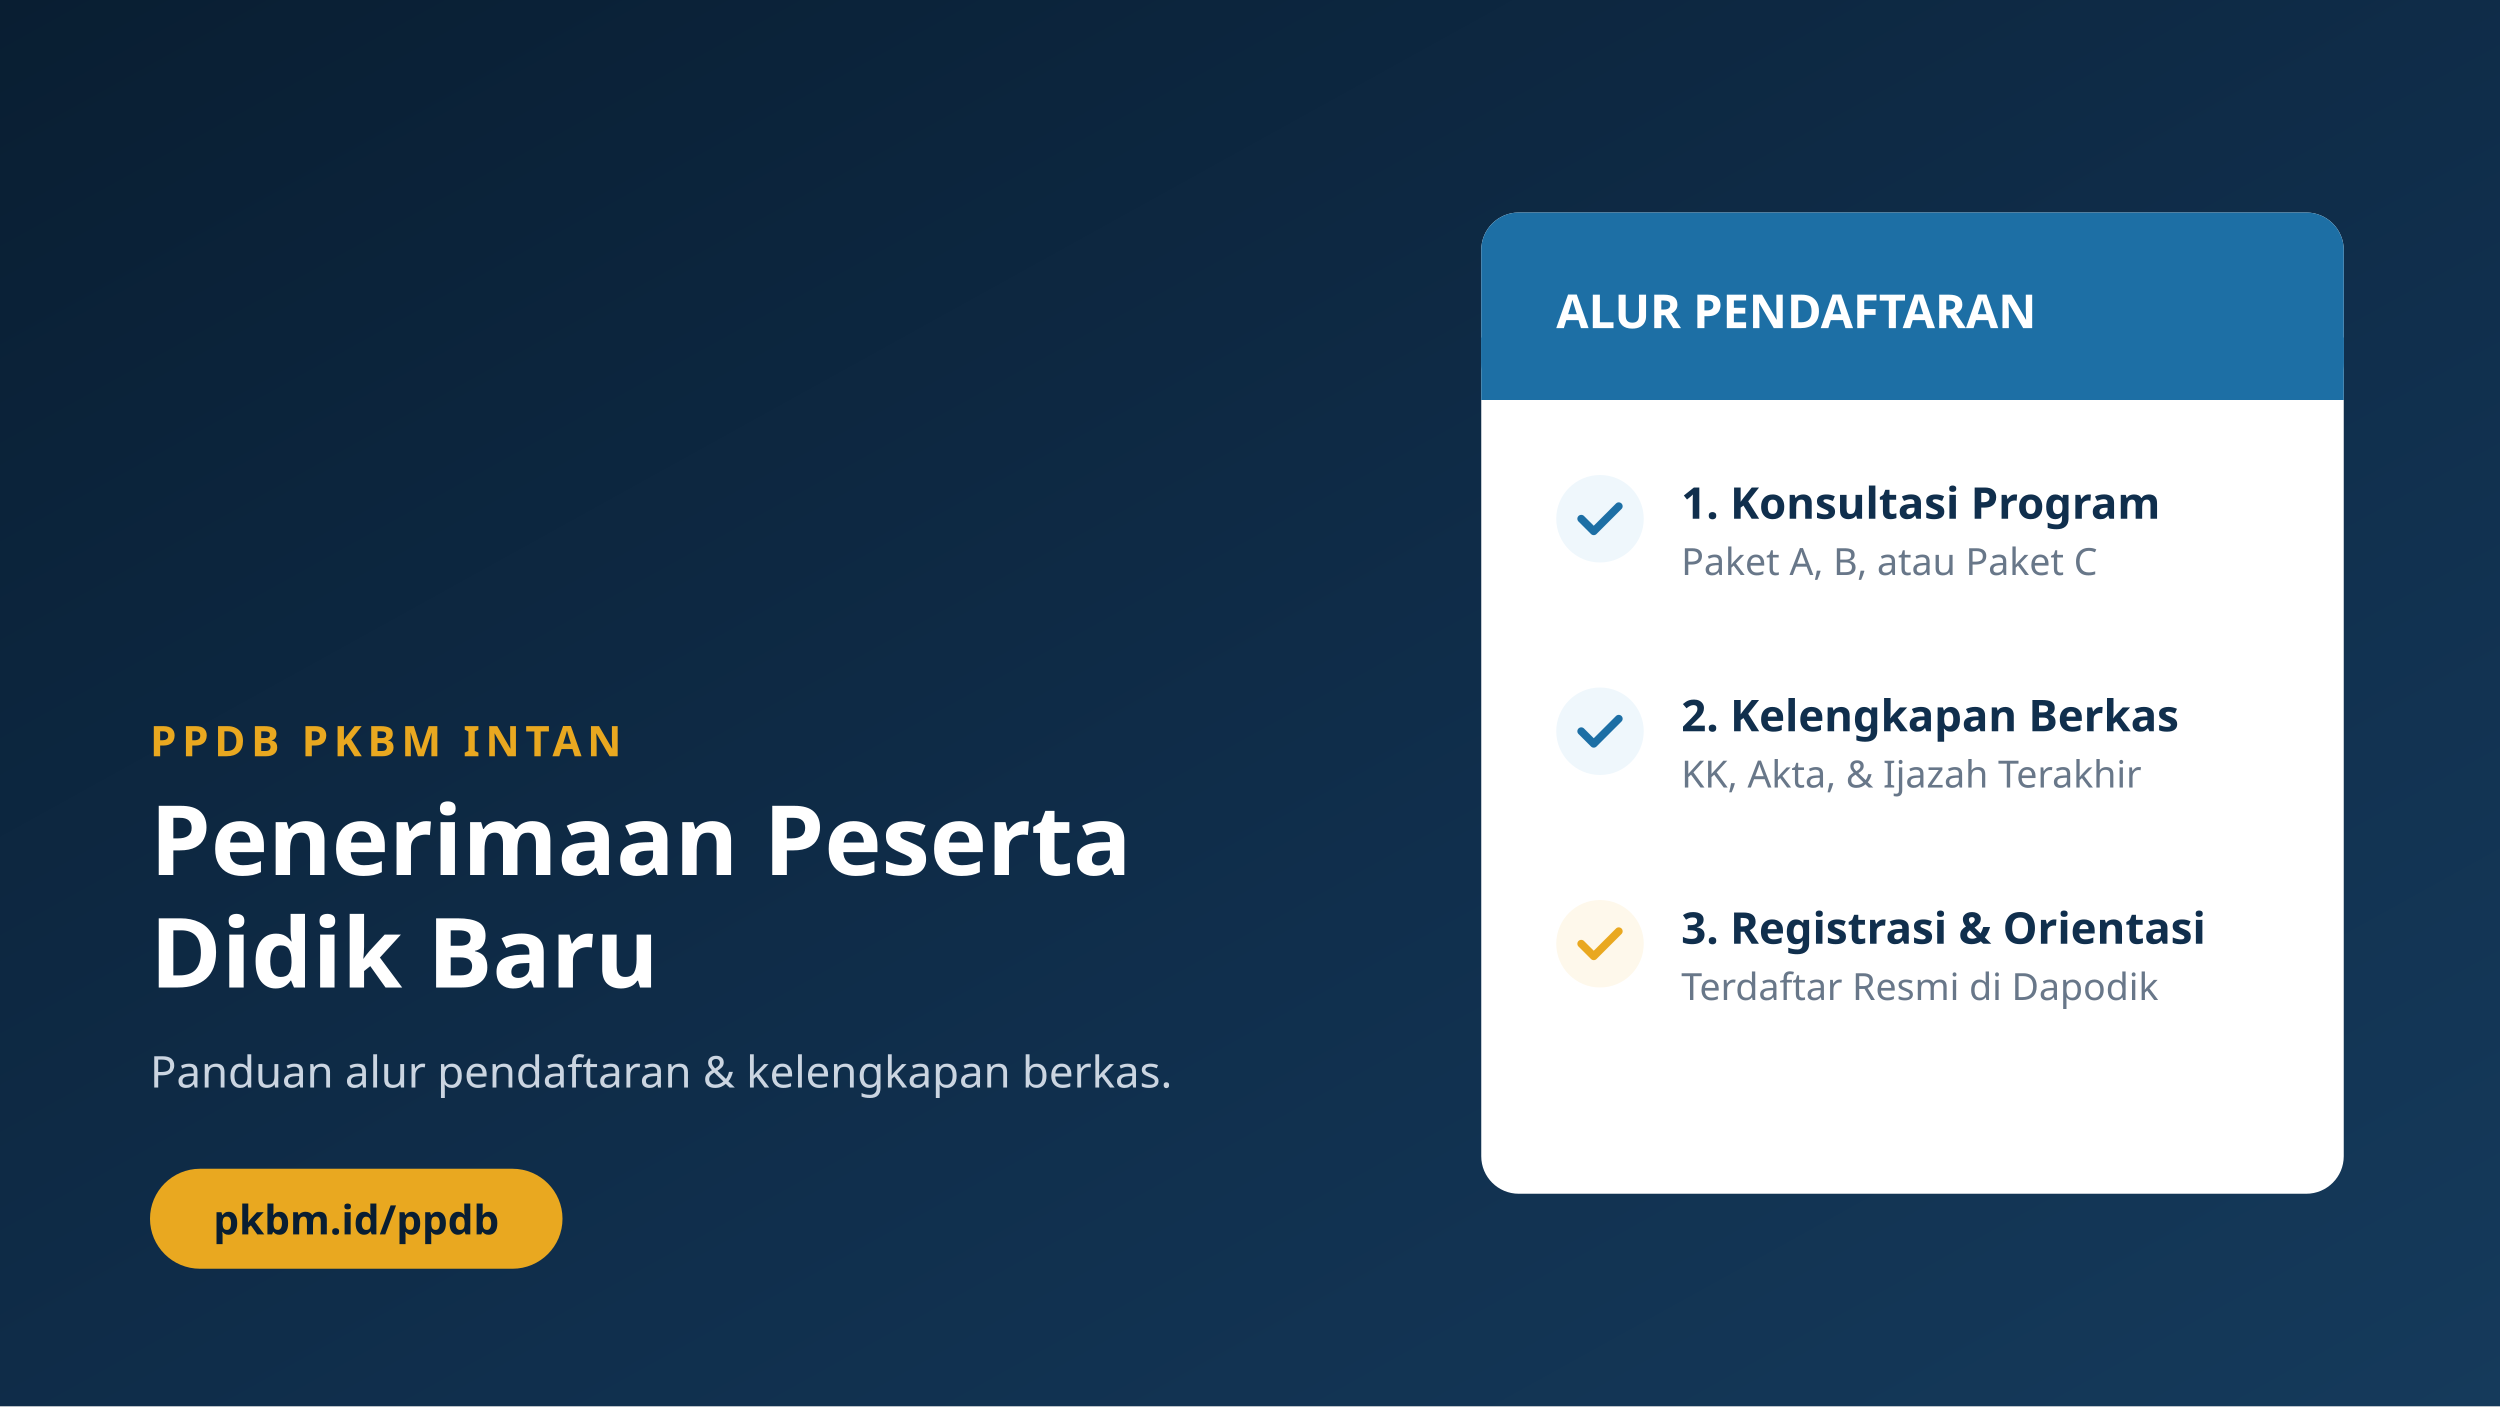
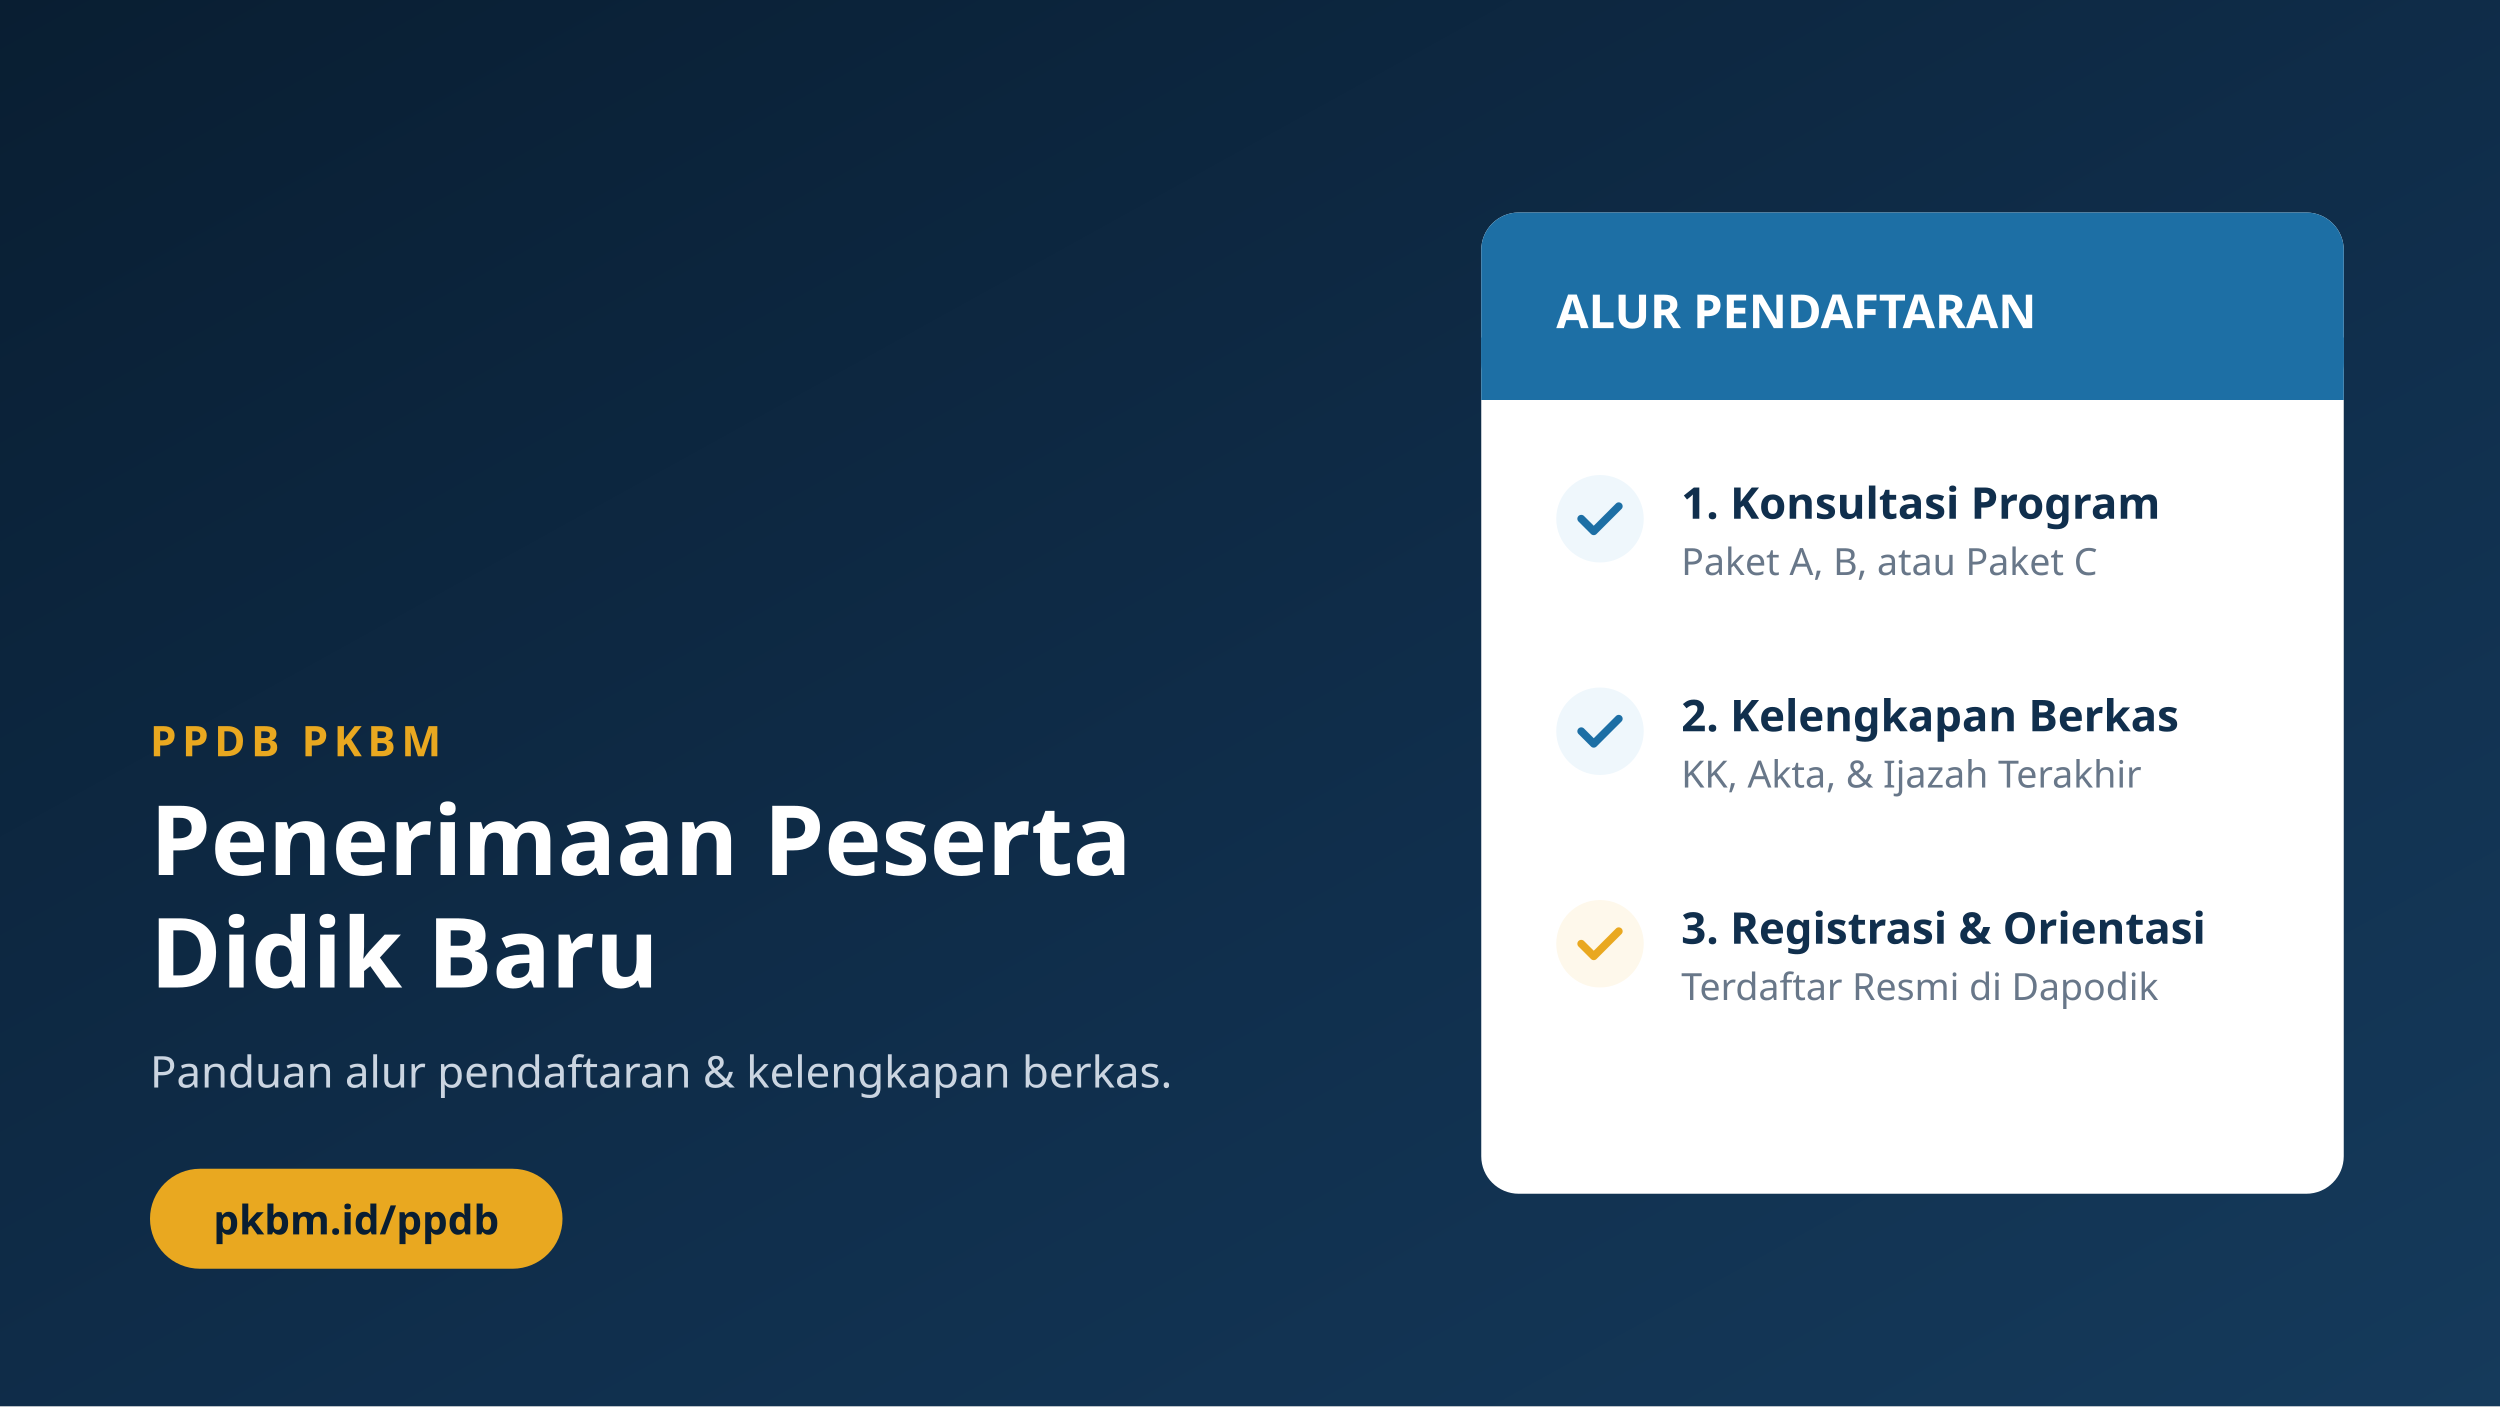
- <svg xmlns="http://www.w3.org/2000/svg" viewBox="0 0 800 450" width="800" height="450" role="img" aria-label="Informasi Penerimaan Peserta Didik Baru PKBM INTAN">
+ <svg xmlns="http://www.w3.org/2000/svg" viewBox="0 0 800 450" width="800" height="450" role="img" aria-label="Informasi Penerimaan Peserta Didik Baru PKBM">
  <defs>
    <linearGradient id="bg-ppdb" x1="0" y1="0" x2="1" y2="1">
      <stop offset="0%" stop-color="#091E32" />
      <stop offset="60%" stop-color="#102F4D" />
      <stop offset="100%" stop-color="#153A5B" />
    </linearGradient>
  </defs>
  <rect width="800" height="450" fill="url(#bg-ppdb)" />
-   <text x="48" y="242" fill="#E9A820" font-family="Segoe UI, system-ui, sans-serif" font-size="13.5" font-weight="700" letter-spacing="1.8">PPDB PKBM INTAN</text>
+   <text x="48" y="242" fill="#E9A820" font-family="Segoe UI, system-ui, sans-serif" font-size="13.5" font-weight="700" letter-spacing="1.8">PPDB PKBM</text>
  <text x="48" y="280" fill="#FFFFFF" font-family="Segoe UI, system-ui, sans-serif" font-size="31" font-weight="800">Penerimaan Peserta</text>
  <text x="48" y="316" fill="#FFFFFF" font-family="Segoe UI, system-ui, sans-serif" font-size="31" font-weight="800">Didik Baru</text>
  <text x="48" y="348" fill="#CBD5E1" font-family="Segoe UI, system-ui, sans-serif" font-size="14">Panduan alur pendaftaran &amp; kelengkapan berkas.</text>
  <rect x="48" y="374" width="132" height="32" rx="16" fill="#E9A820" />
  <text x="114" y="395" text-anchor="middle" fill="#091E32" font-family="Segoe UI, system-ui, sans-serif" font-size="13" font-weight="700">pkbm.id/ppdb</text>
  <g transform="translate(474 68)">
    <rect width="276" height="314" rx="12" fill="#FFFFFF" />
    <rect width="276" height="60" rx="12" fill="#1D6FA5" />
    <rect y="40" width="276" height="20" fill="#1D6FA5" />
    <text x="24" y="37" fill="#FFFFFF" font-family="Segoe UI, system-ui, sans-serif" font-size="15" font-weight="800">ALUR PENDAFTARAN</text>
    <g transform="translate(24 84)">
      <circle cx="14" cy="14" r="14" fill="#EFF7FC" />
      <path d="M8 14l4 4 8-8" stroke="#1D6FA5" stroke-width="2.5" fill="none" stroke-linecap="round" stroke-linejoin="round" />
      <text x="40" y="14" fill="#102F4D" font-family="Segoe UI, system-ui, sans-serif" font-size="14" font-weight="700">1. Konsultasi Program</text>
      <text x="40" y="32" fill="#687789" font-family="Segoe UI, system-ui, sans-serif" font-size="12">Paket A, B, atau Paket C</text>
    </g>
    <g transform="translate(24 152)">
      <circle cx="14" cy="14" r="14" fill="#EFF7FC" />
      <path d="M8 14l4 4 8-8" stroke="#1D6FA5" stroke-width="2.5" fill="none" stroke-linecap="round" stroke-linejoin="round" />
      <text x="40" y="14" fill="#102F4D" font-family="Segoe UI, system-ui, sans-serif" font-size="14" font-weight="700">2. Kelengkapan Berkas</text>
      <text x="40" y="32" fill="#687789" font-family="Segoe UI, system-ui, sans-serif" font-size="12">KK, Akta, &amp; Ijazah Terakhir</text>
    </g>
    <g transform="translate(24 220)">
      <circle cx="14" cy="14" r="14" fill="#FEF8EB" />
      <path d="M8 14l4 4 8-8" stroke="#E9A820" stroke-width="2.5" fill="none" stroke-linecap="round" stroke-linejoin="round" />
      <text x="40" y="14" fill="#102F4D" font-family="Segoe UI, system-ui, sans-serif" font-size="14" font-weight="700">3. Registrasi &amp; Orientasi</text>
      <text x="40" y="32" fill="#687789" font-family="Segoe UI, system-ui, sans-serif" font-size="12">Terdaftar Resmi di Dapodik</text>
    </g>
  </g>
</svg>
